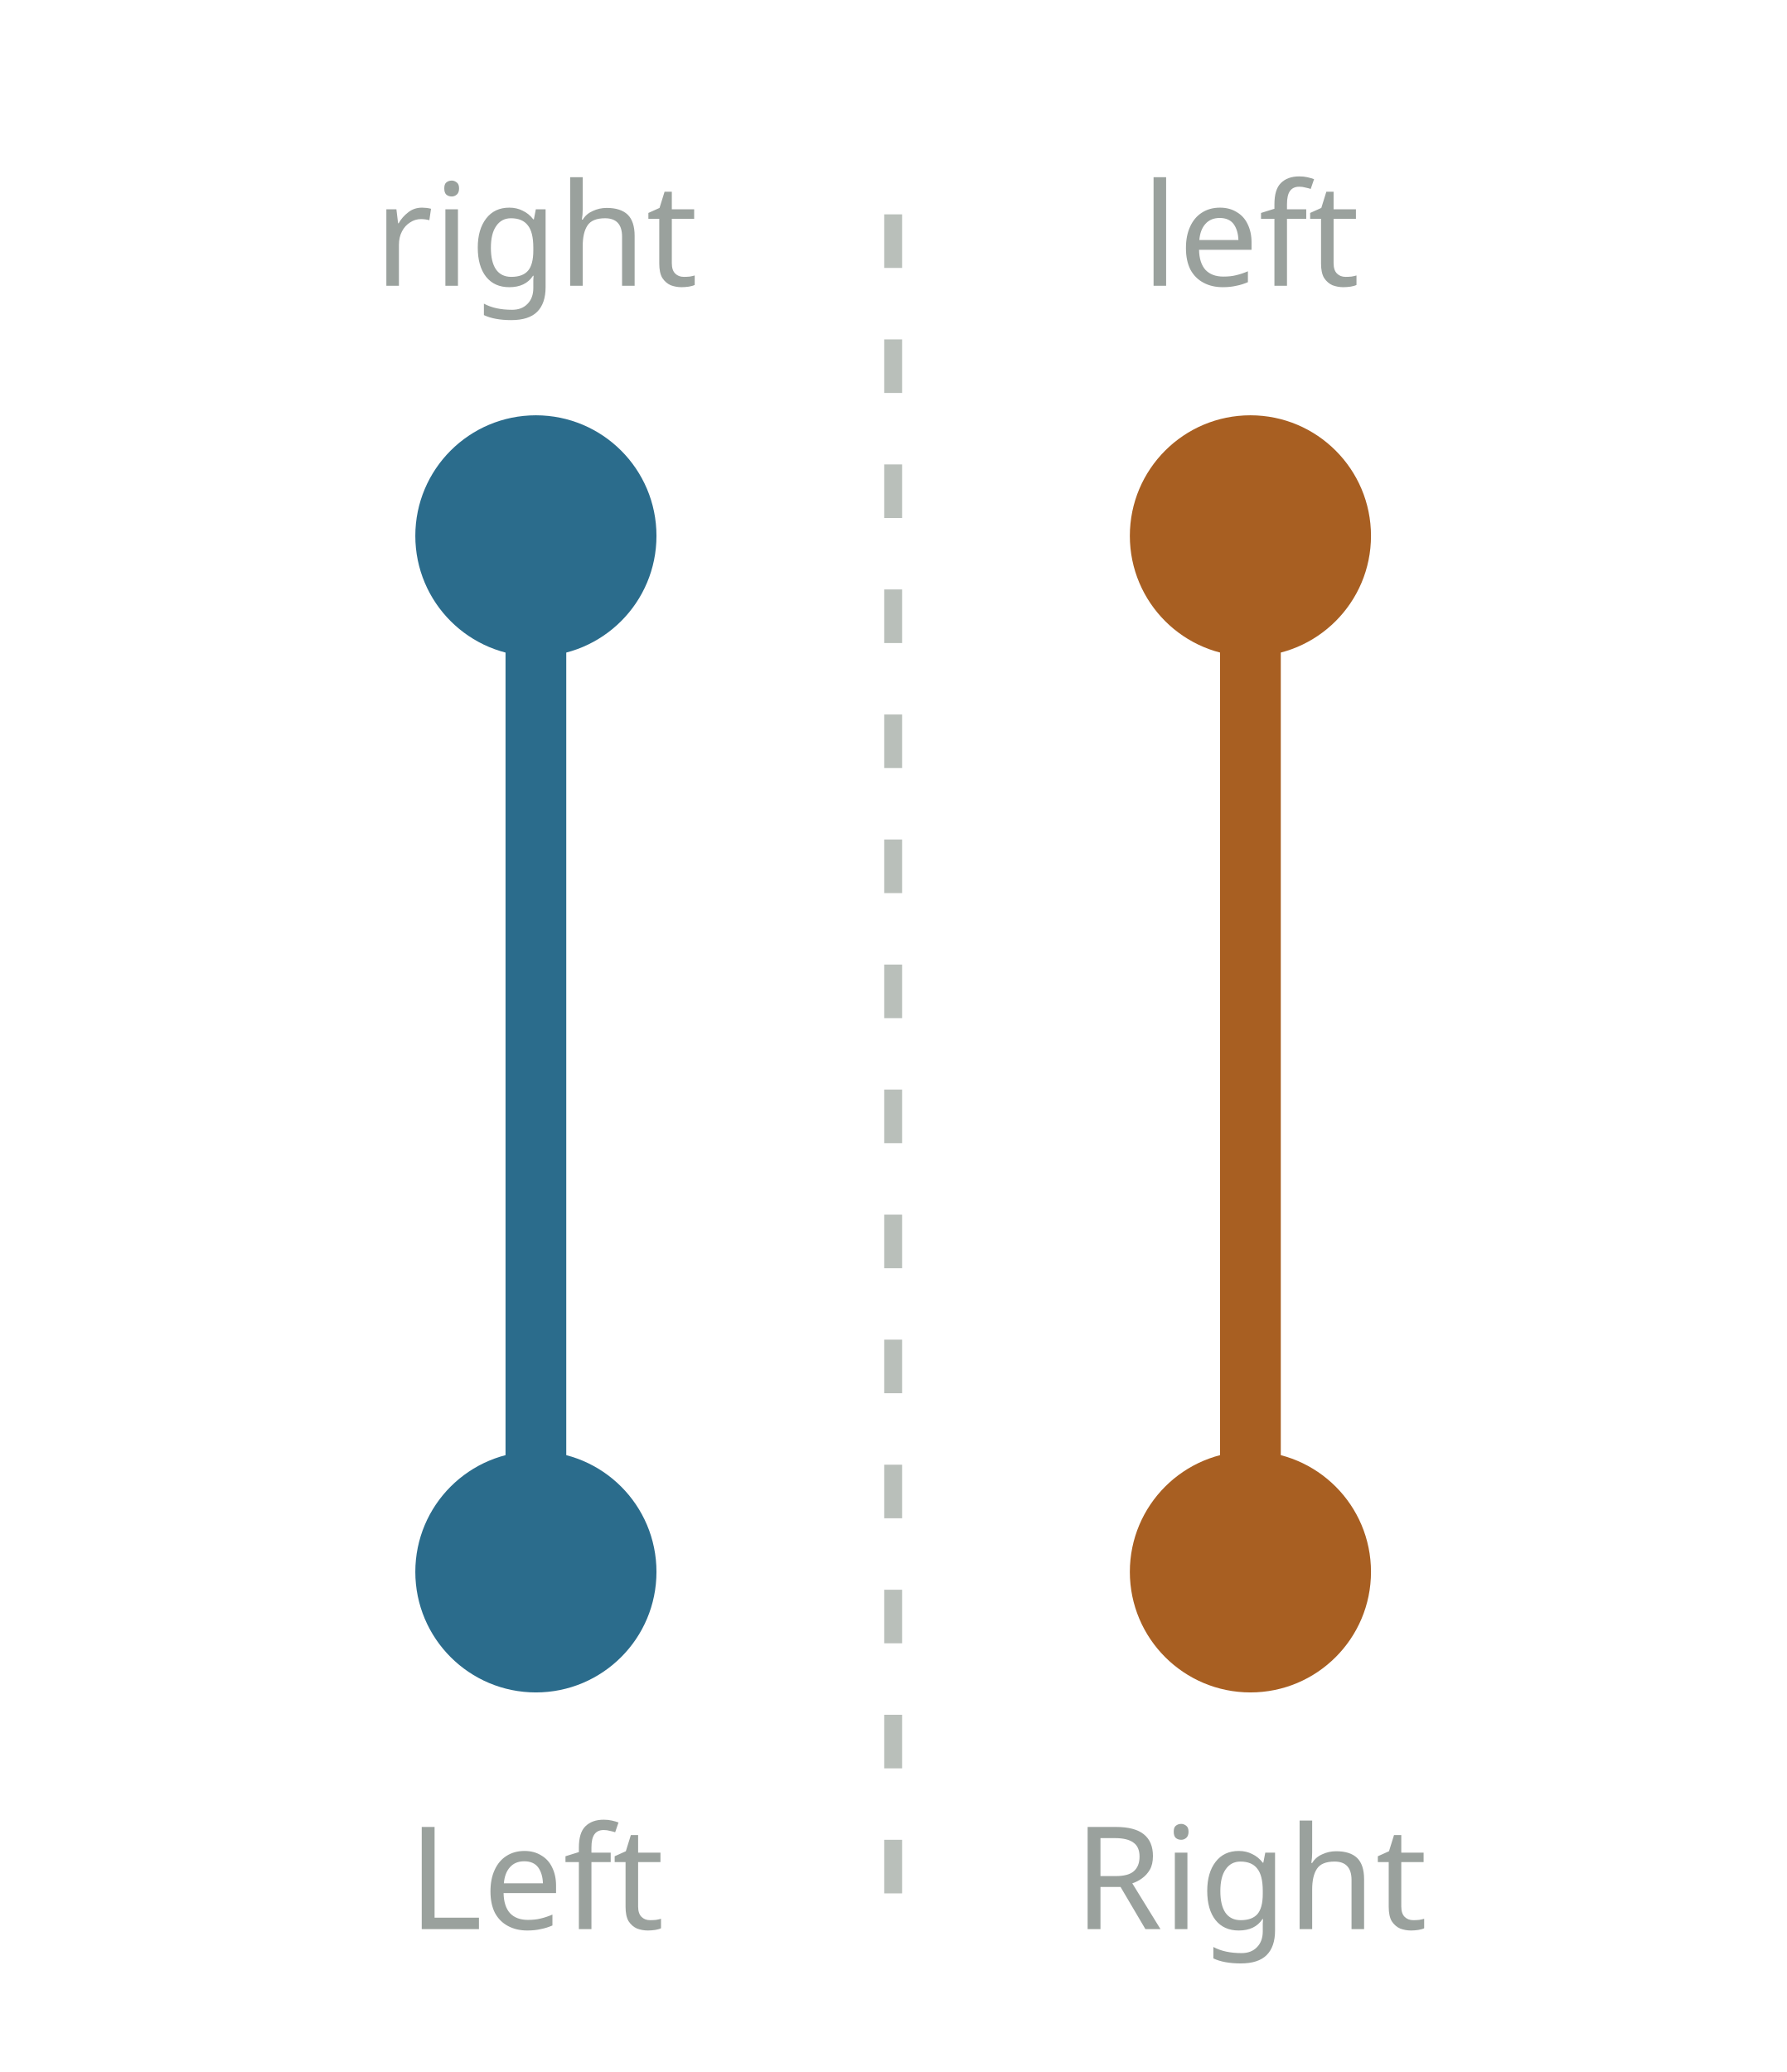
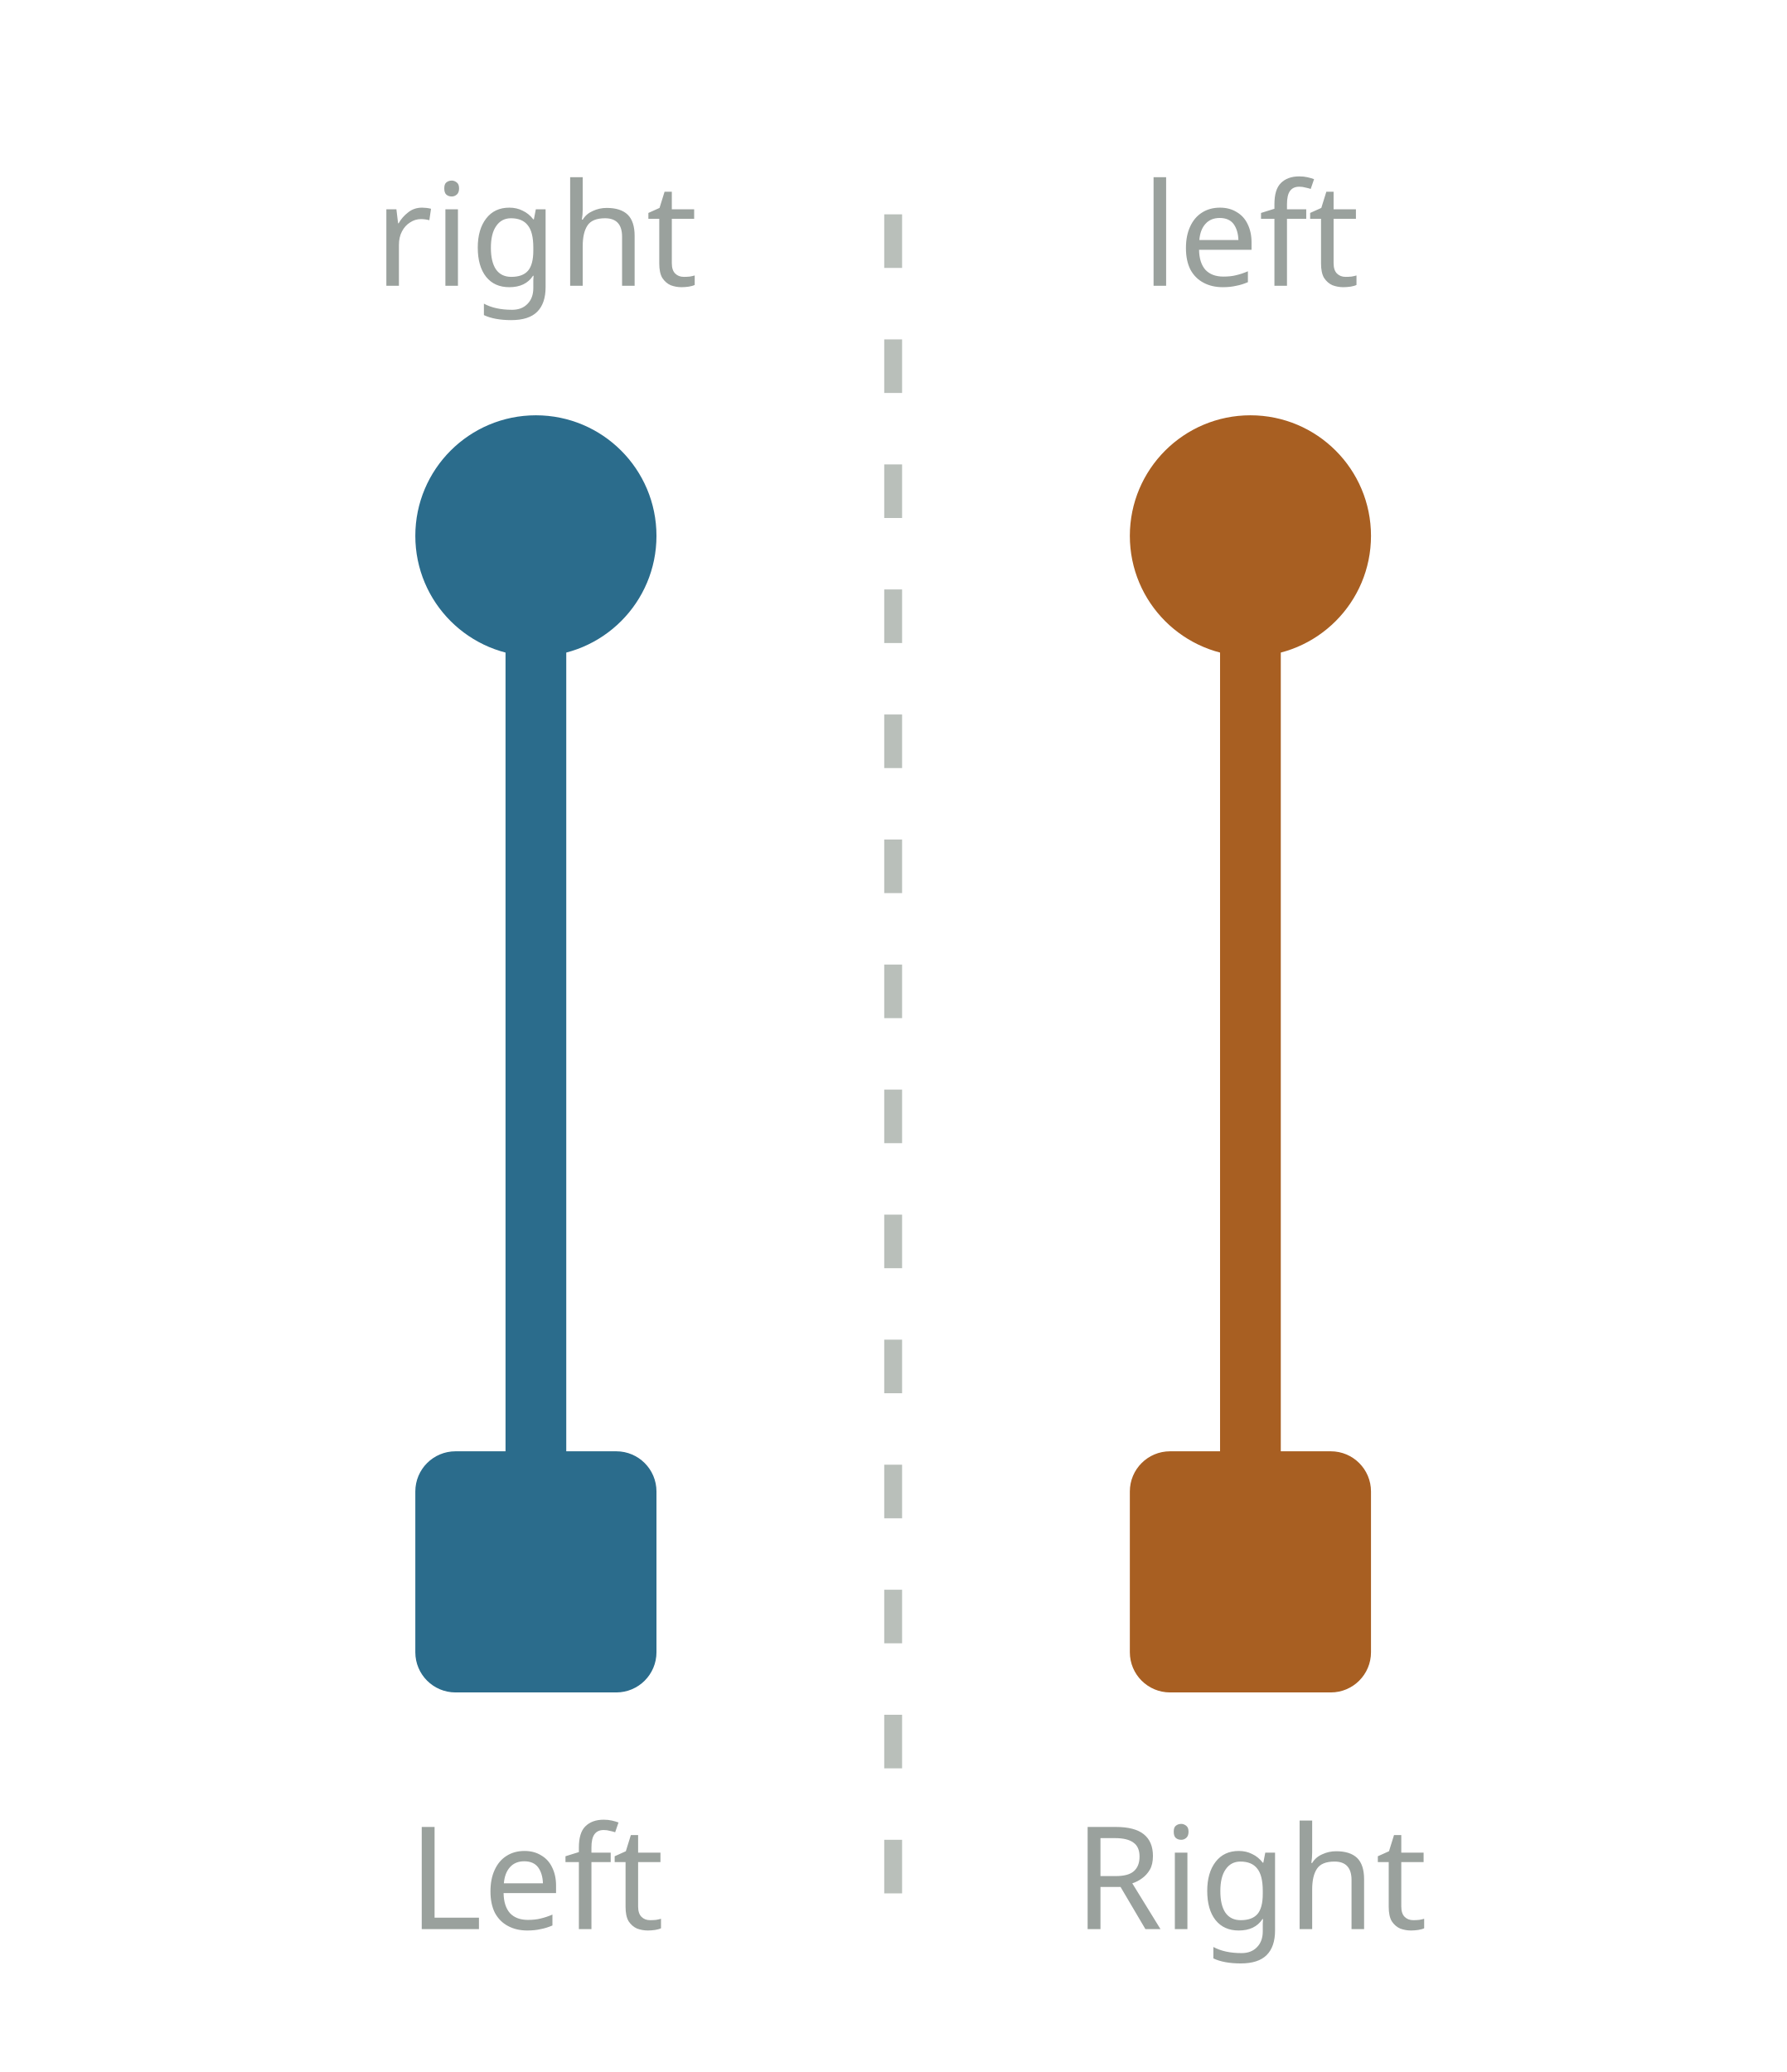
<svg xmlns="http://www.w3.org/2000/svg" viewBox="0 0 100 116" class="frame" role="img">
  <line x1="50.0" y1="12.0" x2="50.0" y2="106.0" style="stroke: var(--rule-strong, #b9bfba); stroke-width: 1; stroke-dasharray: 3 4" />
  <line x1="30.0" y1="88.0" x2="30.0" y2="30.0" style="stroke: var(--left, #2b6c8c); stroke-width: 3.4; stroke-linecap: round" />
  <line x1="70.0" y1="88.0" x2="70.0" y2="30.0" style="stroke: var(--right, #a85f22); stroke-width: 3.4; stroke-linecap: round" />
-   <circle cx="30" cy="88" r="6" style="fill: var(--left, #2b6c8c); stroke: var(--left, #2b6c8c); stroke-width: 1.5" />
-   <circle cx="70" cy="88" r="6" style="fill: var(--right, #a85f22); stroke: var(--right, #a85f22); stroke-width: 1.5" />
+   <rect x="24" y="82" width="12" height="12" rx="1.5" style="fill: var(--left, #2b6c8c); stroke: var(--left, #2b6c8c); stroke-width: 1.5" />
+   <rect x="64" y="82" width="12" height="12" rx="1.5" style="fill: var(--right, #a85f22); stroke: var(--right, #a85f22); stroke-width: 1.5" />
  <circle cx="70" cy="30" r="6" style="fill: var(--right, #a85f22); stroke: var(--right, #a85f22); stroke-width: 1.5" />
  <circle cx="30" cy="30" r="6" style="fill: var(--left, #2b6c8c); stroke: var(--left, #2b6c8c); stroke-width: 1.5" />
  <text class="caption" x="30" y="16" text-anchor="middle" style="font: 8px ui-sans-serif, system-ui, sans-serif; fill: var(--faint, #9aa19d)">right</text>
  <text class="caption" x="70" y="16" text-anchor="middle" style="font: 8px ui-sans-serif, system-ui, sans-serif; fill: var(--faint, #9aa19d)">left</text>
  <text class="caption" x="30" y="108" text-anchor="middle" style="font: 8px ui-sans-serif, system-ui, sans-serif; fill: var(--faint, #9aa19d)">Left</text>
  <text class="caption" x="70" y="108" text-anchor="middle" style="font: 8px ui-sans-serif, system-ui, sans-serif; fill: var(--faint, #9aa19d)">Right</text>
</svg>
